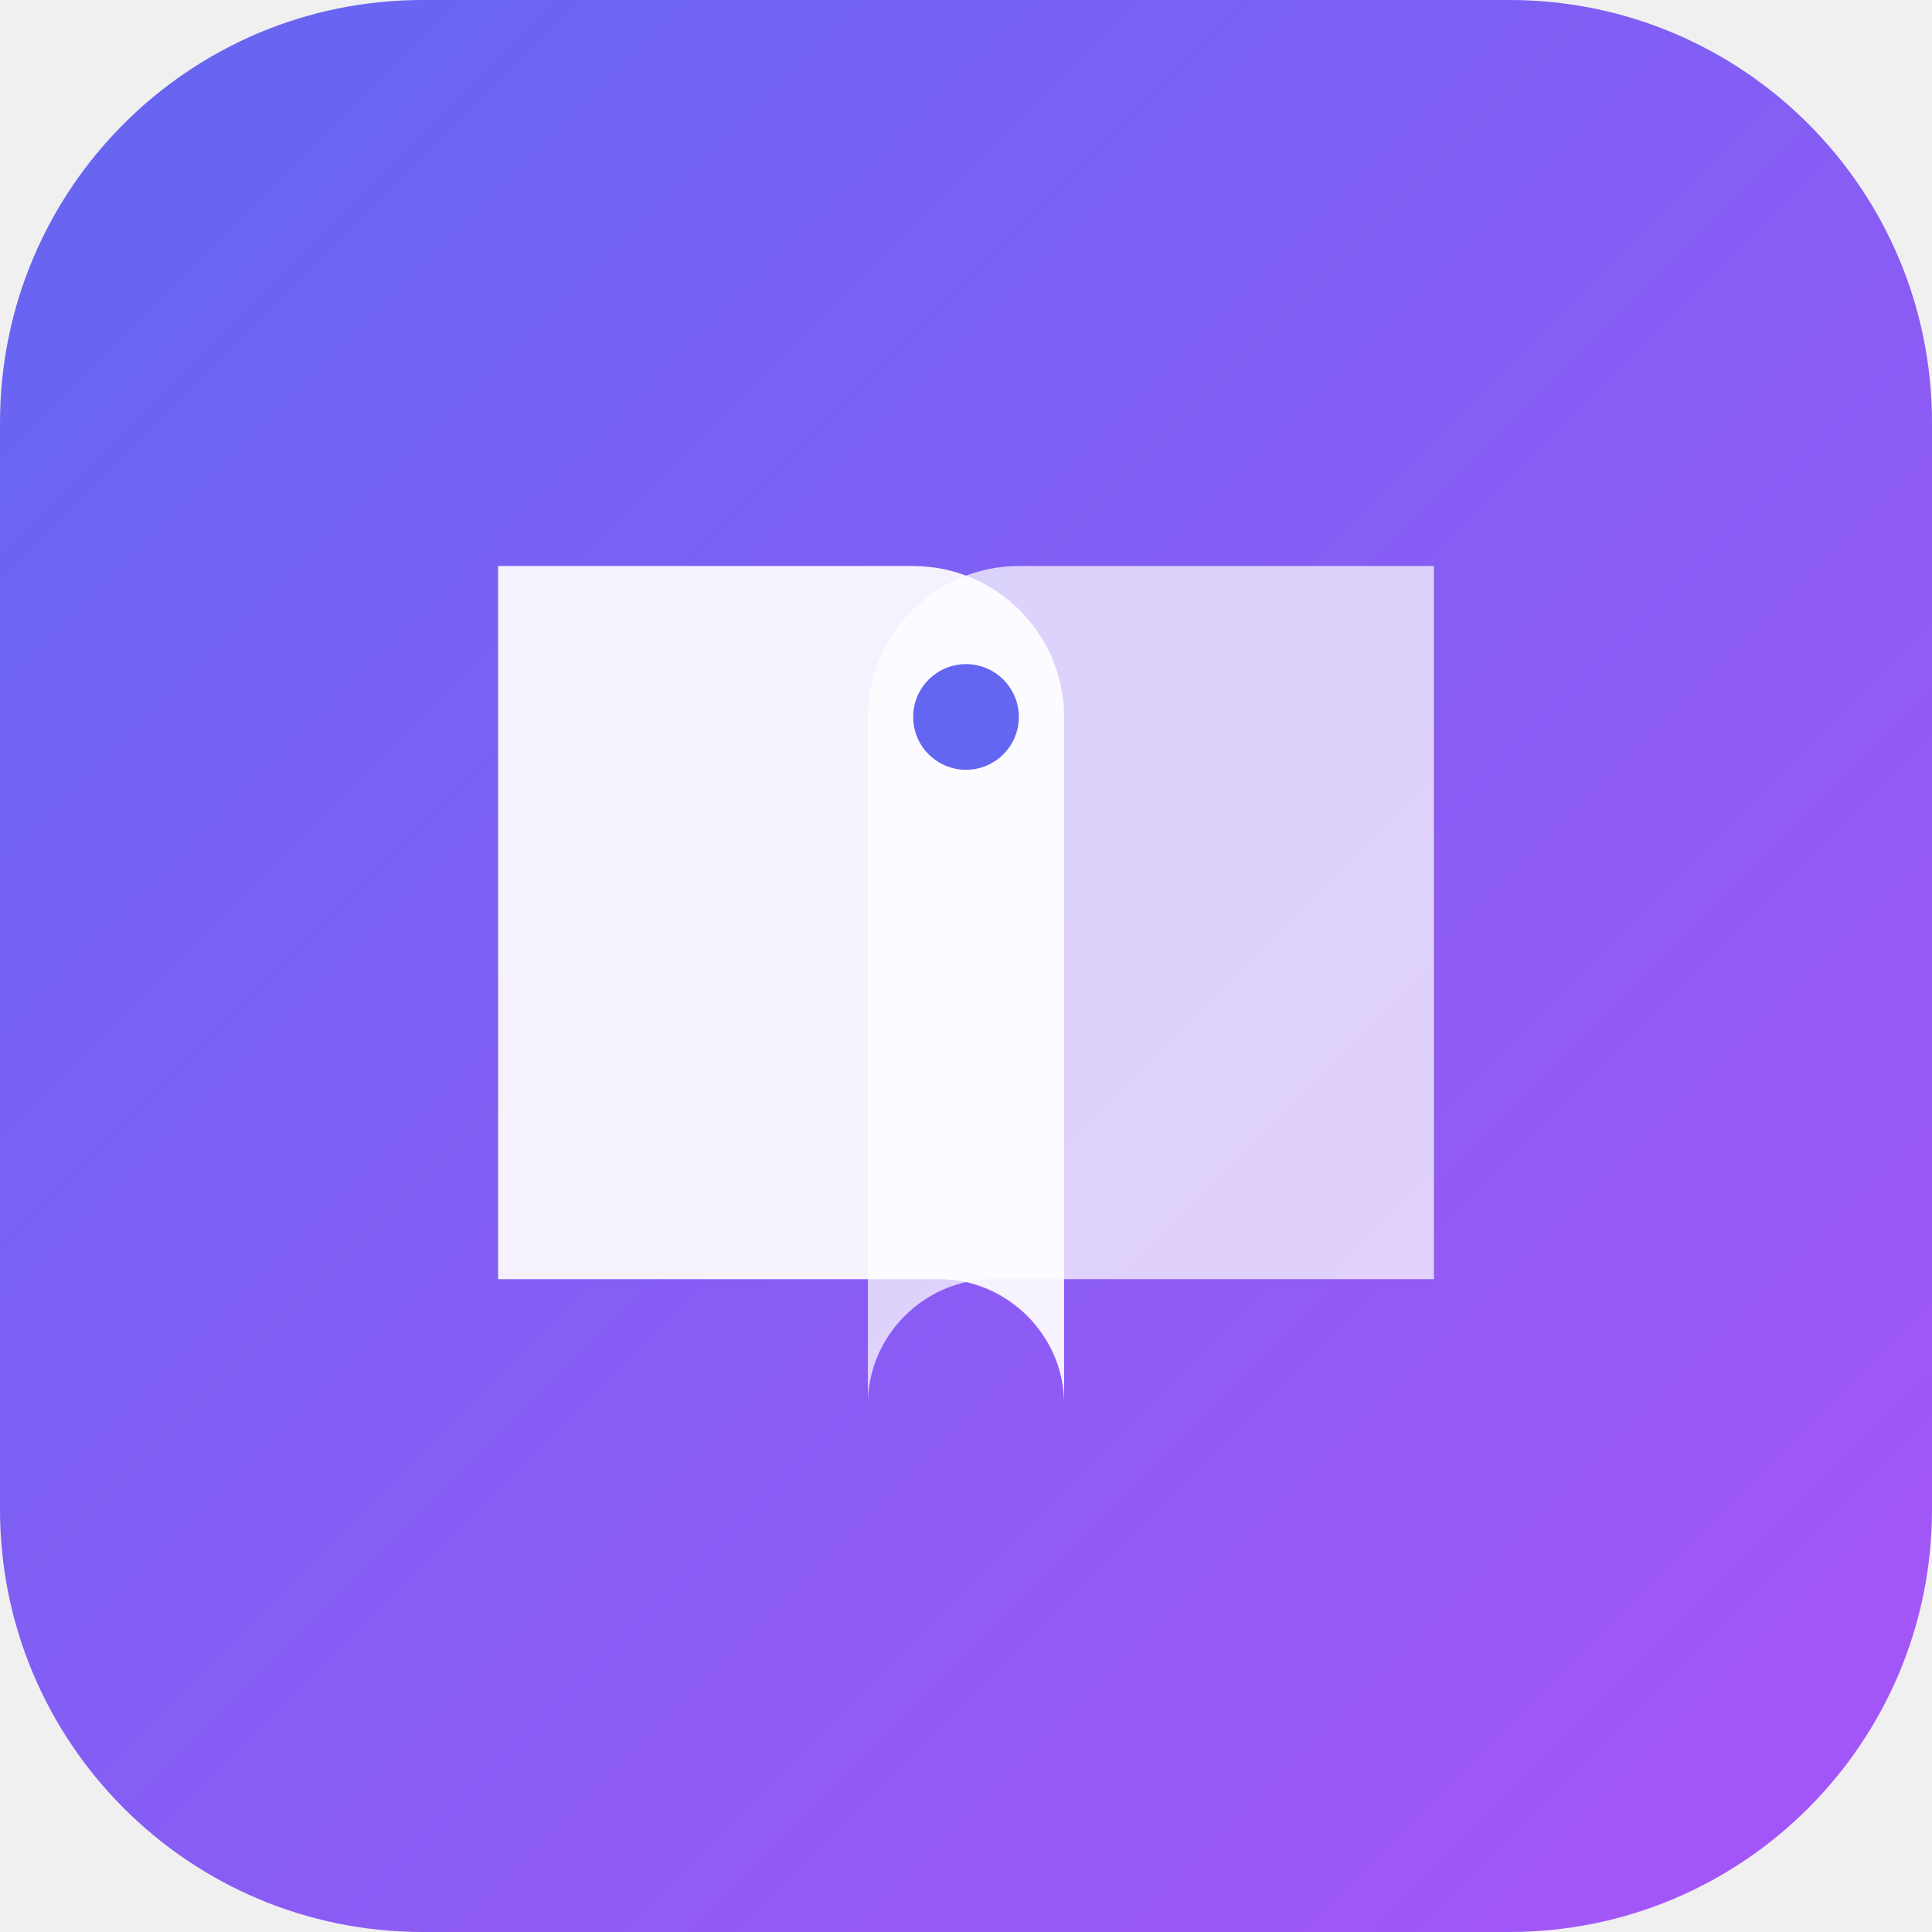
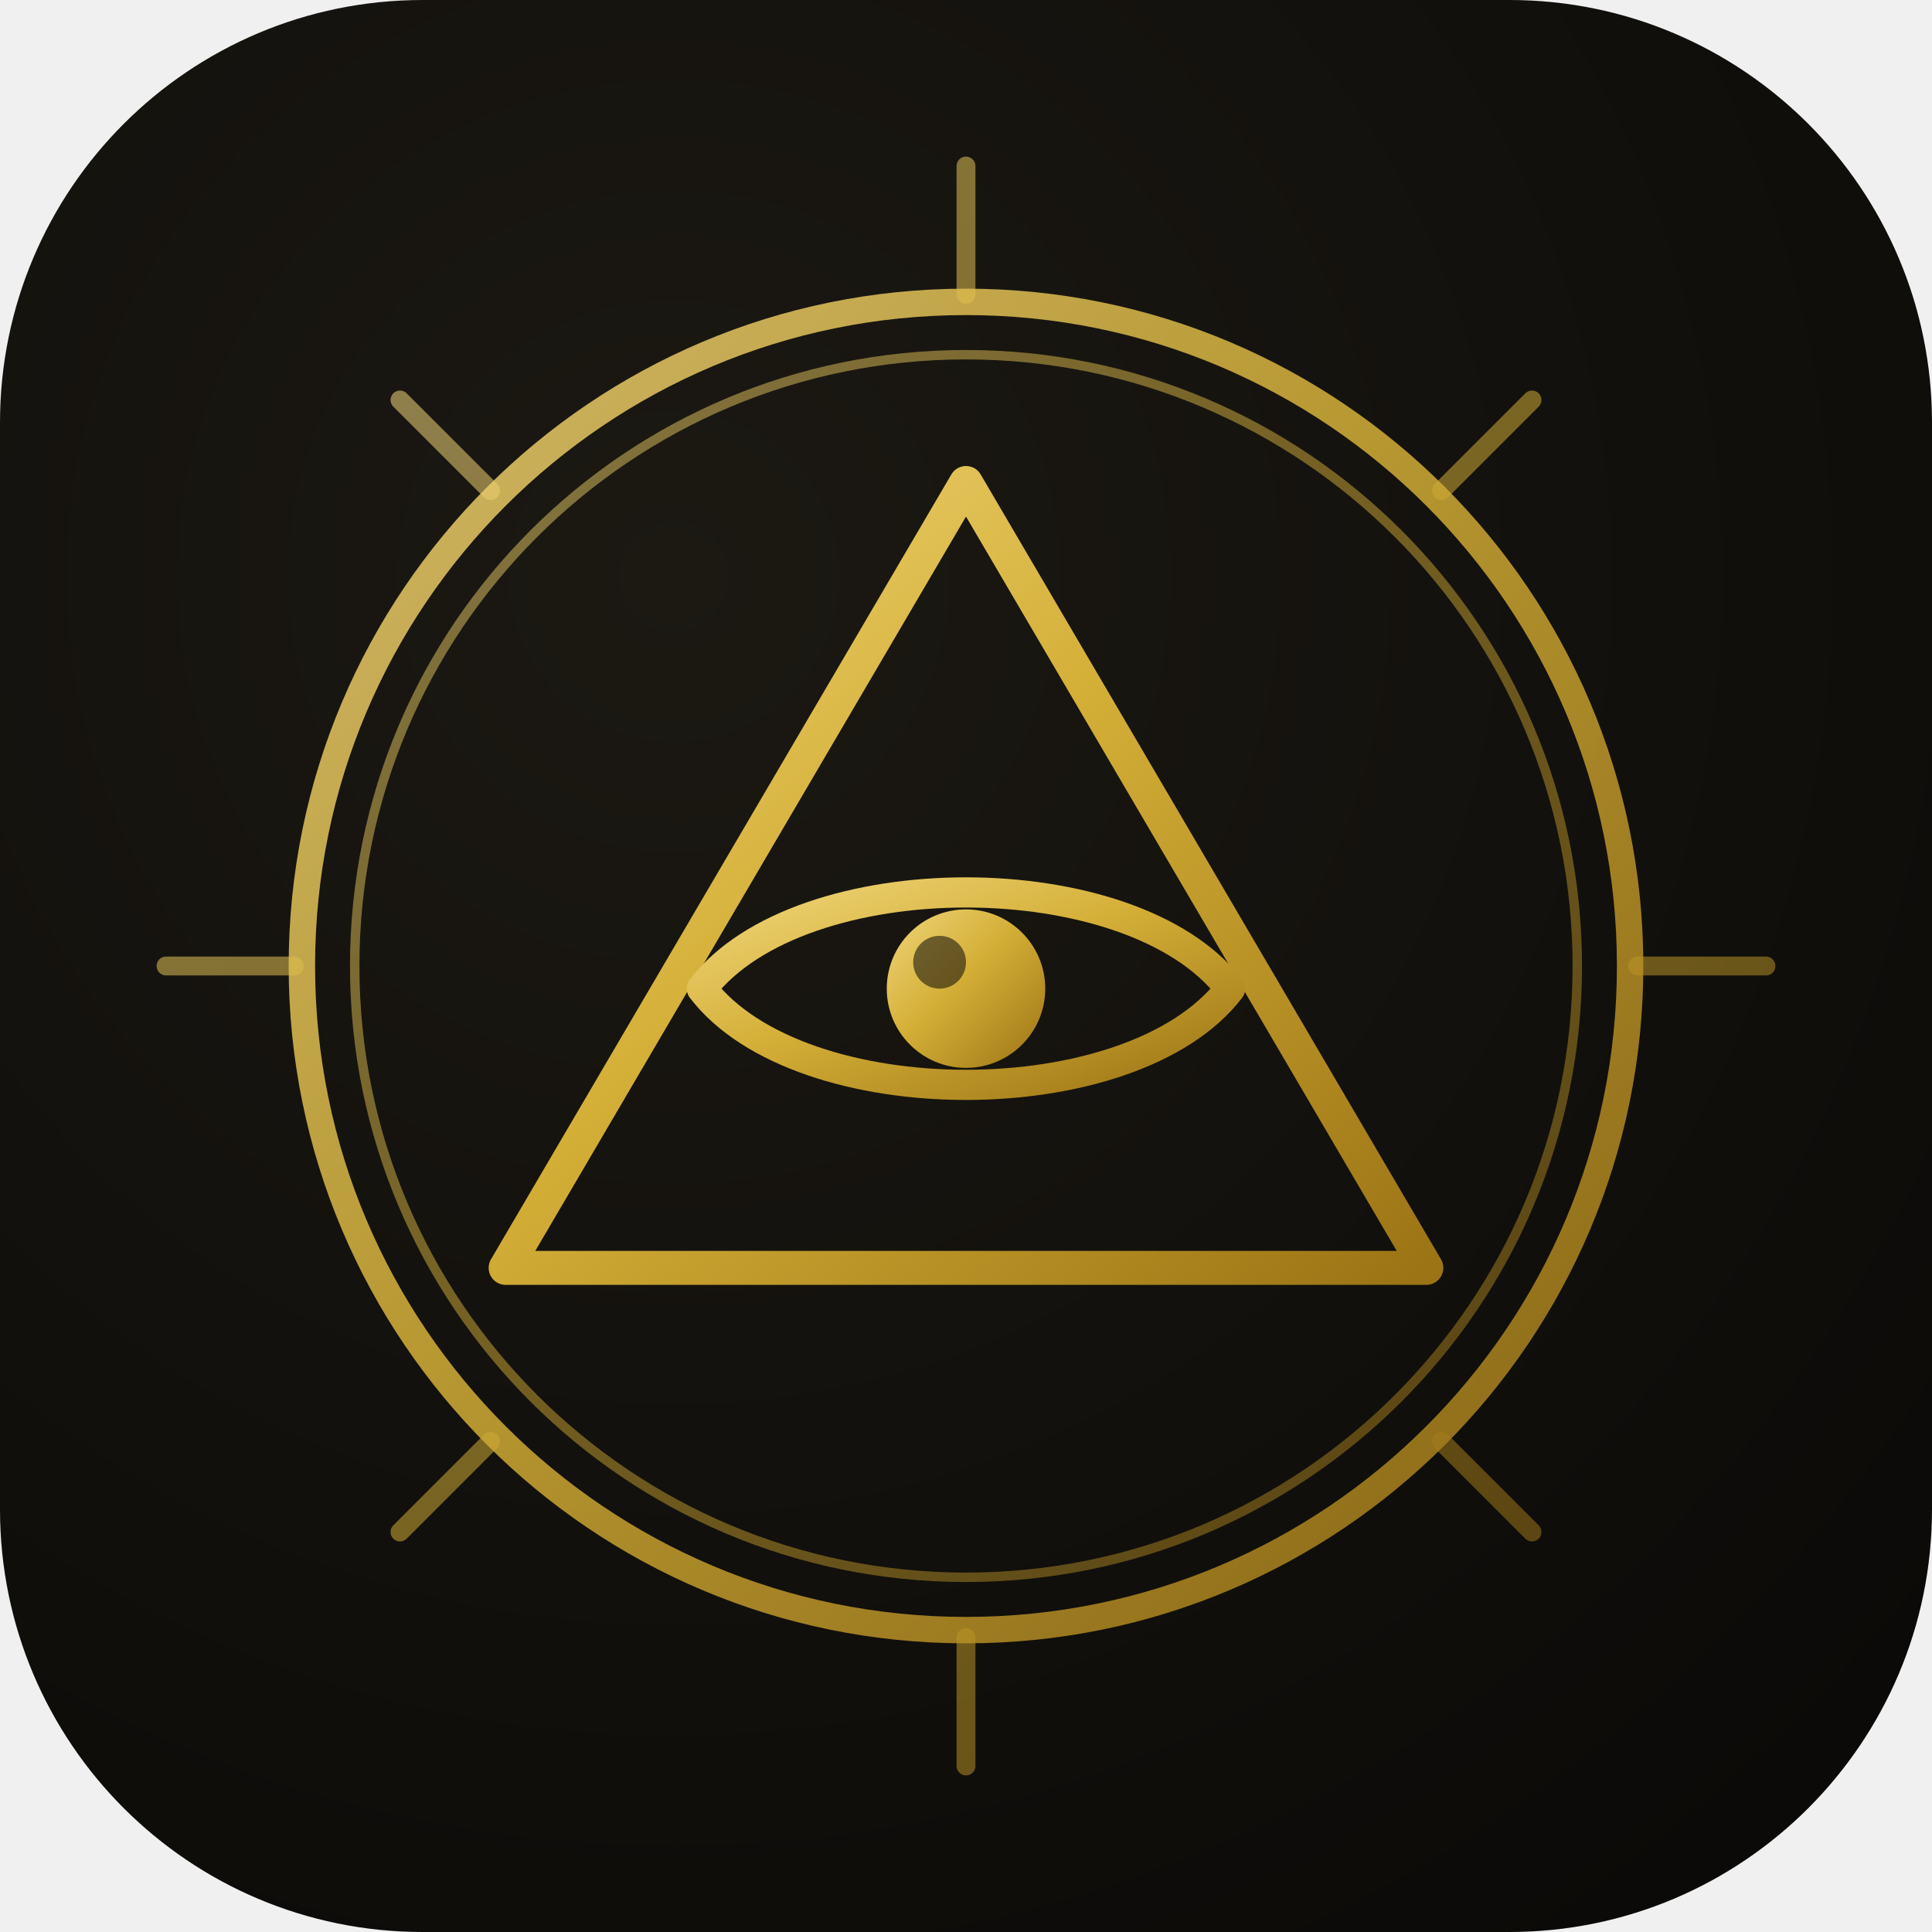
<svg xmlns="http://www.w3.org/2000/svg" viewBox="0 0 512 512">
  <defs>
-     <linearGradient id="g" x1="0" y1="0" x2="1" y2="1">
-       <stop offset="0" stop-color="#6366f1" />
-       <stop offset="1" stop-color="#a855f7" />
+     <linearGradient id="gold" x1="0" y1="0" x2="1" y2="1">
+       <stop offset="0" stop-color="#f0d67a" />
+       <stop offset=".45" stop-color="#d4af37" />
+       <stop offset="1" stop-color="#9c7415" />
    </linearGradient>
+     <radialGradient id="ink" cx=".35" cy=".3" r=".85">
+       <stop offset="0" stop-color="#1c1913" />
+       <stop offset="1" stop-color="#0b0a08" />
+     </radialGradient>
  </defs>
-   <rect width="512" height="512" rx="112" fill="url(#g)" />
-   <path d="M132 150h110c22 0 40 18 40 40v182c0-18-15-33-33-33H132z" fill="#fff" opacity=".92" />
-   <path d="M380 150H270c-22 0-40 18-40 40v182c0-18 15-33 33-33h117z" fill="#fff" opacity=".72" />
-   <circle cx="256" cy="190" r="14" fill="#6366f1" />
+   <rect width="512" height="512" rx="112" fill="url(#ink)" />
+   <circle cx="256" cy="256" r="176" fill="none" stroke="url(#gold)" stroke-width="7" opacity=".85" />
+   <circle cx="256" cy="256" r="162" fill="none" stroke="url(#gold)" stroke-width="2.5" opacity=".5" />
+   <g stroke="url(#gold)" stroke-width="5" stroke-linecap="round" opacity=".55">
+     <path d="M256 44v34M256 434v34M44 256h34M434 256h34" />
+     <path d="M106 106l24 24M382 382l24 24M406 106l-24 24M130 382l-24 24" />
+   </g>
+   <path d="M256 128 L378 336 H134 Z" fill="none" stroke="url(#gold)" stroke-width="9" stroke-linejoin="round" />
+   <path d="M186 262c26-34 114-34 140 0-26 34-114 34-140 0z" fill="none" stroke="url(#gold)" stroke-width="8" stroke-linejoin="round" />
+   <circle cx="256" cy="262" r="21" fill="url(#gold)" />
+   <circle cx="249" cy="255" r="7" fill="#0b0a08" opacity=".55" />
</svg>
